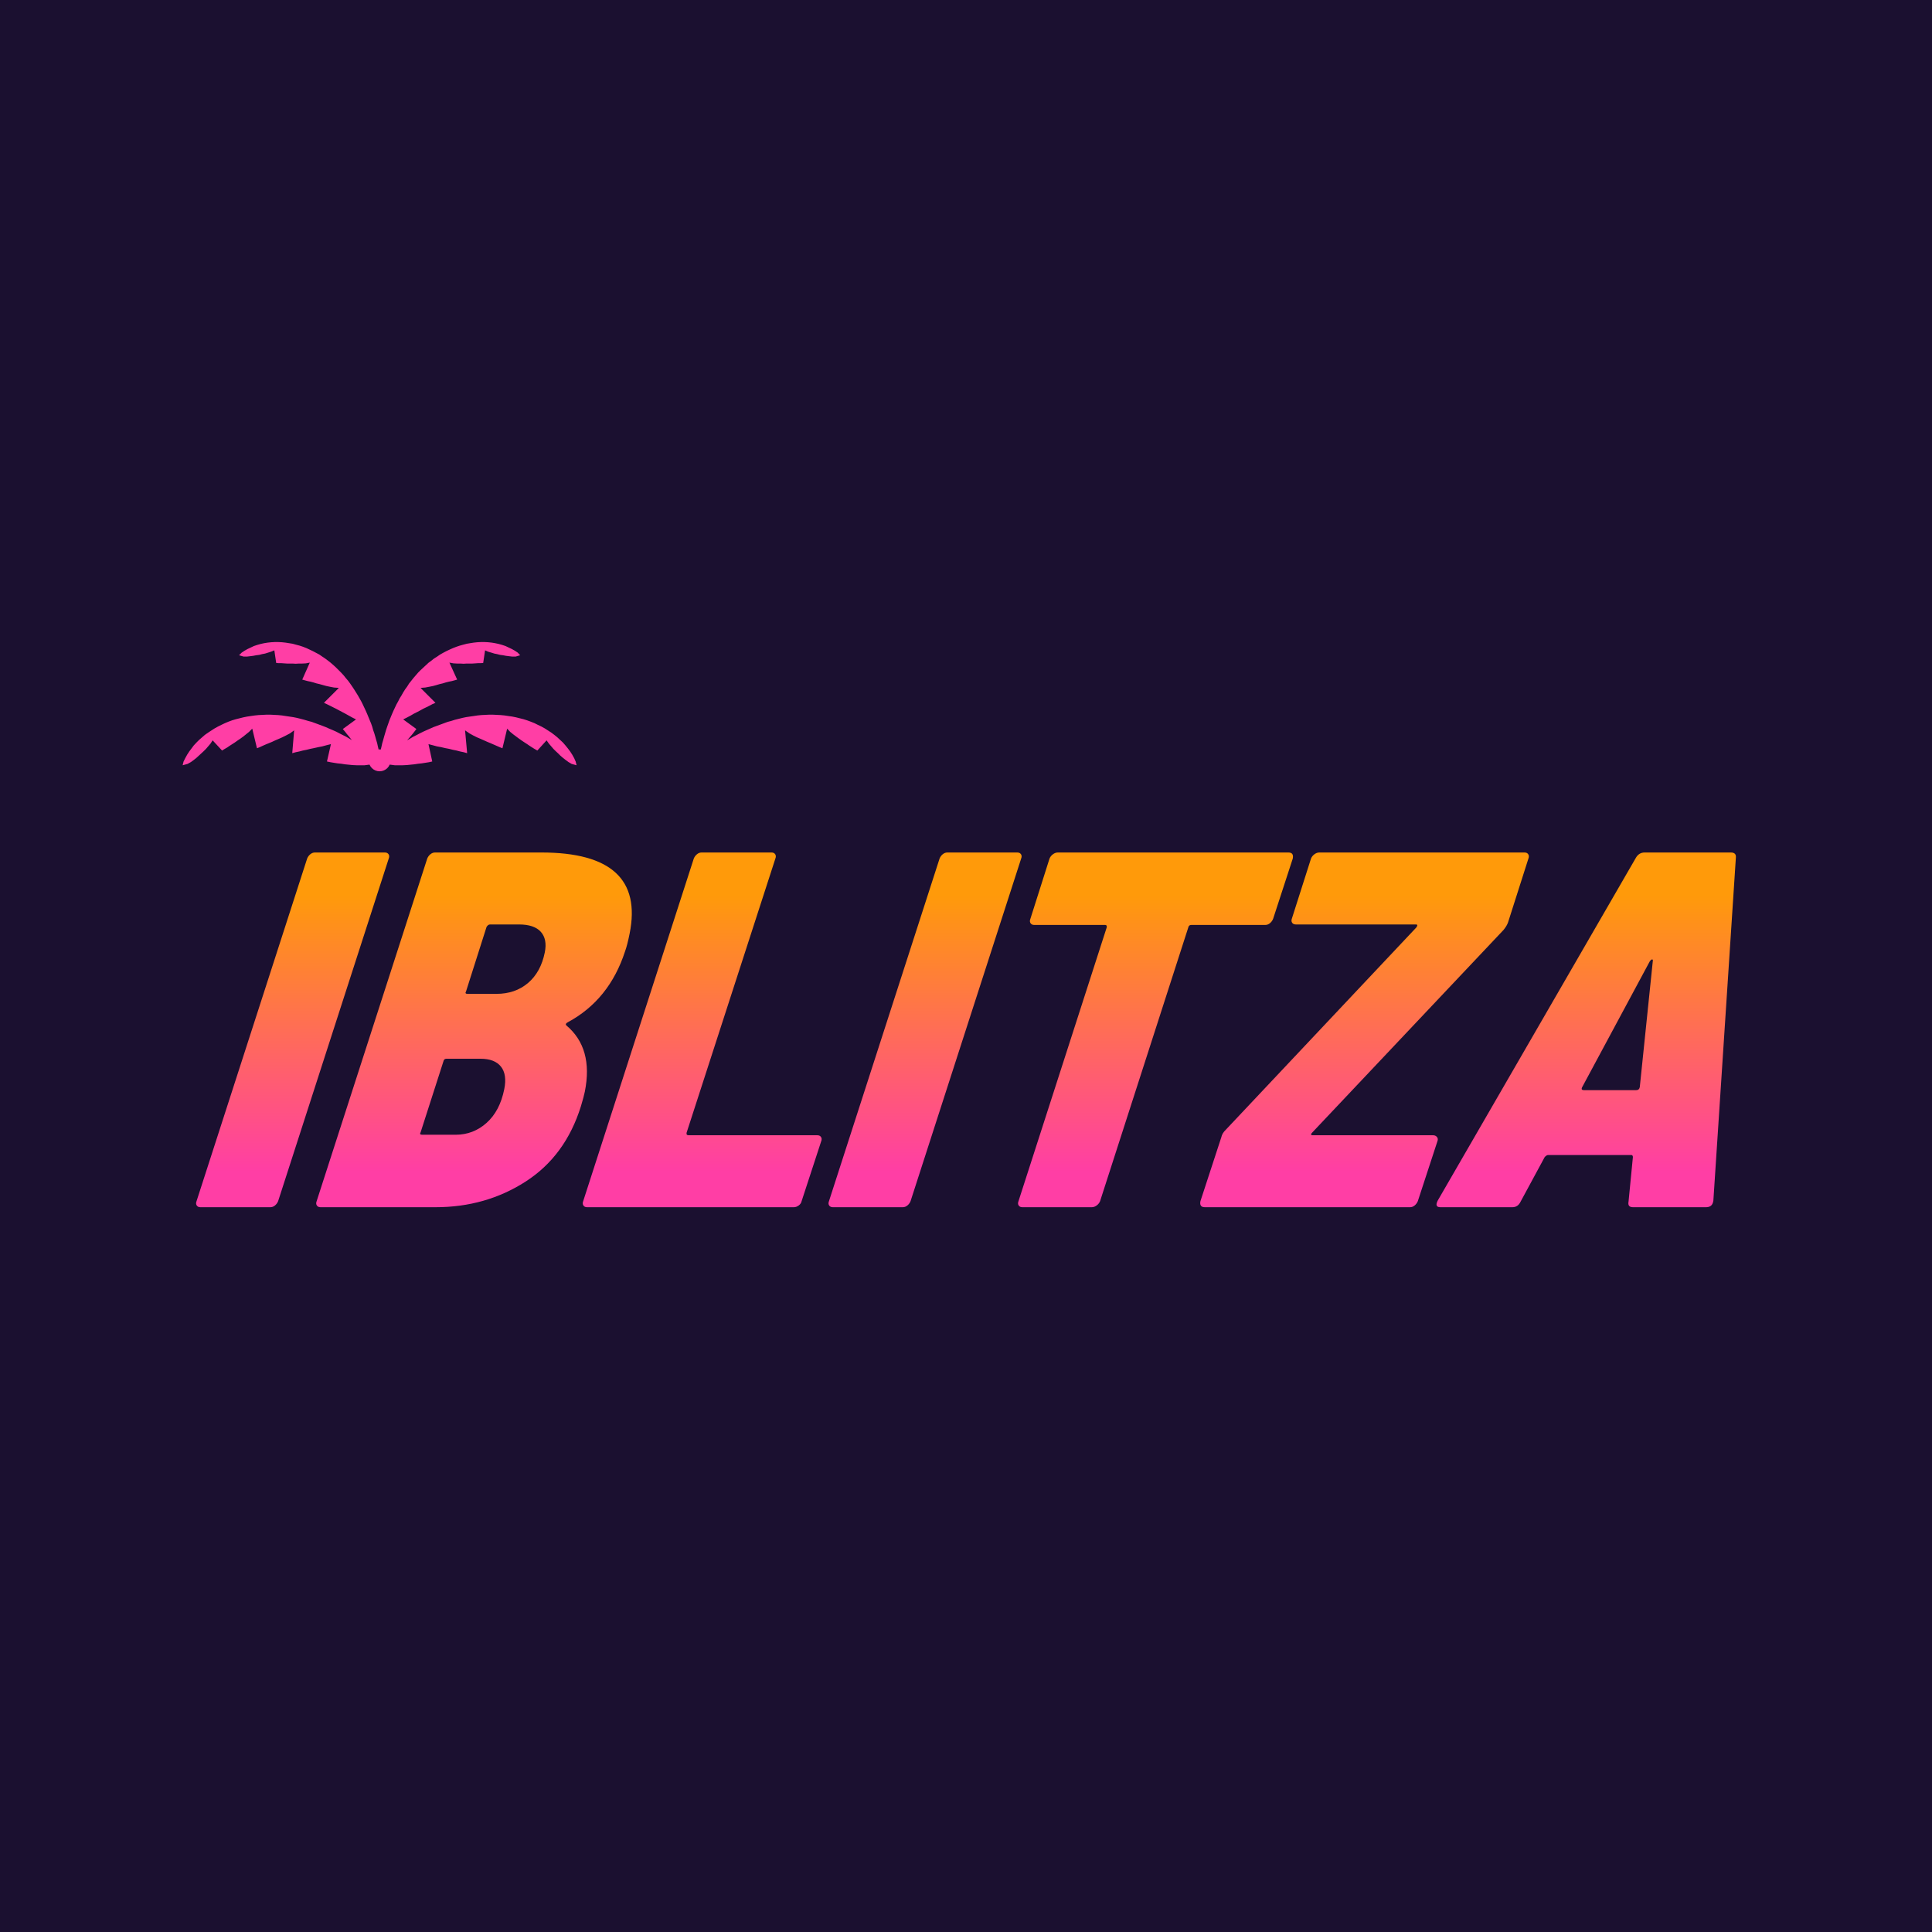
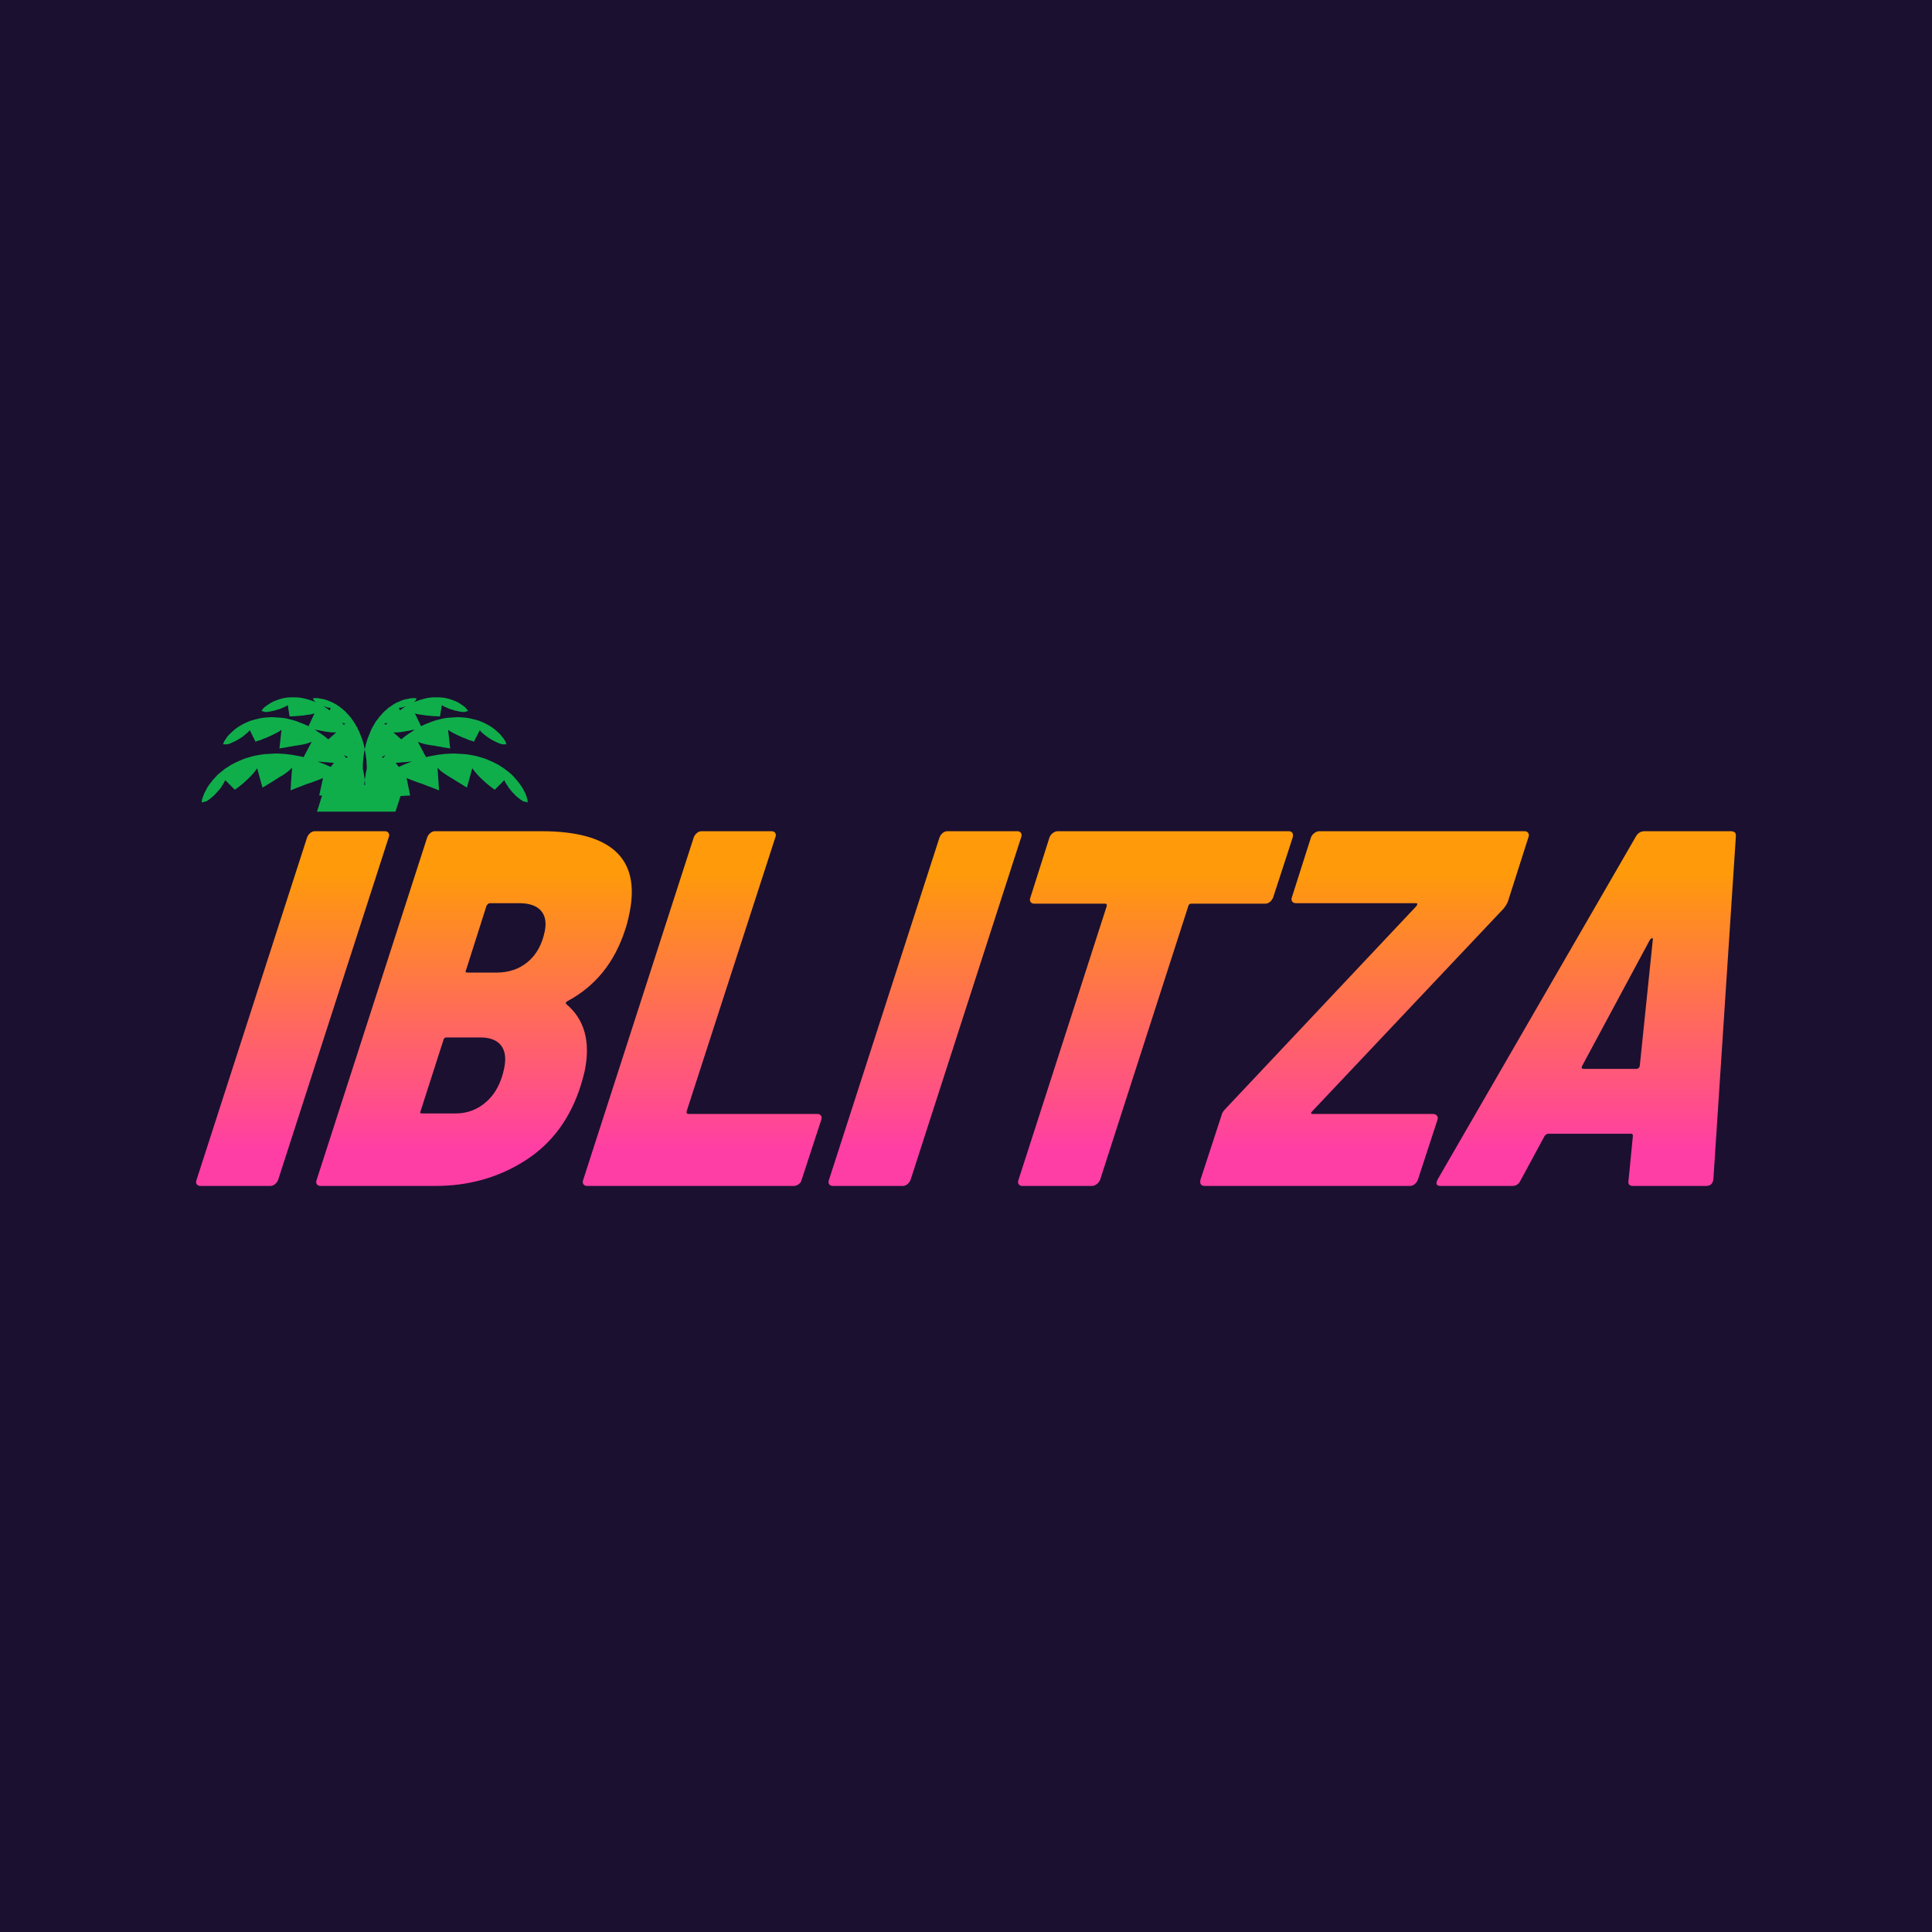
<svg xmlns="http://www.w3.org/2000/svg" viewBox="0 0 1024 1024" width="1024" height="1024">
  <defs>
-     <linearGradient id="sunset" gradientUnits="userSpaceOnUse" x1="0" y1="451.8" x2="0" y2="639.8">
+     <linearGradient id="sunset" gradientUnits="userSpaceOnUse" x1="0" y1="440.6" x2="0" y2="628.6">
      <stop offset="0.12" stop-color="#ff9a0a" />
      <stop offset="0.9" stop-color="#ff3ea5" />
    </linearGradient>
  </defs>
  <rect width="1024" height="1024" fill="#1b1030" />
-   <g fill="#ff3ea5">
-     <path d="M201.2,403.0 L202.6,401.3 L204.1,400.1 L205.7,398.9 L207.3,397.8 L208.9,396.6 L210.5,395.6 L212.2,394.5 L213.9,393.5 L215.6,392.5 L217.3,391.5 L219.0,390.5 L220.8,389.6 L222.5,388.7 L224.3,387.8 L226.1,387.0 L227.9,386.2 L229.7,385.4 L231.6,384.7 L233.5,384.0 L235.4,383.3 L237.3,382.6 L239.2,382.1 L241.1,381.5 L243.1,381.0 L245.1,380.5 L247.0,380.1 L249.0,379.8 L251.1,379.5 L253.1,379.2 L255.1,379.0 L257.1,378.9 L259.2,378.8 L261.2,378.8 L263.3,378.9 L265.3,379.0 L267.4,379.2 L269.4,379.5 L271.5,379.8 L273.5,380.2 L275.5,380.7 L277.5,381.2 L279.4,381.8 L281.3,382.5 L283.3,383.3 L285.1,384.2 L287.0,385.1 L288.8,386.1 L290.5,387.2 L292.2,388.3 L293.8,389.5 L295.4,390.8 L296.9,392.2 L298.4,393.6 L299.7,395.1 L301.0,396.7 L302.2,398.3 L303.3,400.0 L304.3,401.8 L305.1,403.6 L305.6,405.6 L305.6,405.6 L303.0,404.9 L301.3,403.9 L299.8,402.8 L298.4,401.7 L297.0,400.5 L295.8,399.3 L294.5,398.1 L293.3,396.9 L292.1,395.5 L290.9,394.1 L289.7,392.4 L284.8,397.8 L283.4,397.0 L282.1,396.2 L280.7,395.3 L279.4,394.4 L278.0,393.5 L276.5,392.5 L275.1,391.5 L273.6,390.4 L272.0,389.2 L270.4,387.9 L268.8,386.2 L266.3,396.6 L264.8,396.0 L263.2,395.3 L261.6,394.6 L260.0,393.9 L258.3,393.2 L256.5,392.4 L254.7,391.6 L252.8,390.8 L250.8,389.8 L248.8,388.7 L246.5,387.1 L247.6,399.2 L245.8,398.7 L243.9,398.3 L242.0,397.8 L240.0,397.4 L238.0,396.9 L235.9,396.5 L233.8,396.0 L231.6,395.6 L229.4,395.0 L227.1,394.4 L229.1,403.6 L227.3,404.0 L225.4,404.3 L223.5,404.6 L221.6,404.8 L219.6,405.1 L217.6,405.3 L215.6,405.5 L213.5,405.6 L211.4,405.6 L209.2,405.6 L206.9,405.3 L204.4,404.8 L201.2,403.0Z M201.2,403.0 L201.2,401.0 L201.4,399.2 L201.8,397.4 L202.2,395.7 L202.6,393.9 L203.1,392.2 L203.6,390.4 L204.1,388.7 L204.6,387.0 L205.2,385.2 L205.8,383.5 L206.4,381.8 L207.1,380.1 L207.8,378.4 L208.5,376.8 L209.3,375.1 L210.1,373.4 L211.0,371.8 L211.8,370.2 L212.8,368.6 L213.7,367.0 L214.7,365.4 L215.8,363.9 L216.8,362.3 L218.0,360.8 L219.1,359.4 L220.4,357.9 L221.6,356.5 L222.9,355.2 L224.3,353.9 L225.7,352.6 L227.1,351.3 L228.6,350.2 L230.1,349.0 L231.7,348.0 L233.3,346.9 L234.9,346.0 L236.6,345.1 L238.3,344.3 L240.1,343.5 L241.9,342.8 L243.7,342.2 L245.5,341.7 L247.4,341.2 L249.2,340.9 L251.1,340.6 L253.0,340.4 L254.9,340.3 L256.8,340.3 L258.7,340.4 L260.6,340.6 L262.4,340.9 L264.3,341.3 L266.1,341.8 L267.9,342.4 L269.6,343.2 L271.3,344.0 L272.9,344.9 L274.4,345.9 L275.7,347.3 L275.7,347.3 L273.3,348.0 L271.5,348.0 L269.8,347.8 L268.2,347.6 L266.6,347.3 L265.1,347.1 L263.5,346.7 L262.0,346.4 L260.4,345.9 L258.7,345.4 L257.1,344.7 L256.1,351.4 L254.7,351.5 L253.3,351.5 L251.9,351.6 L250.4,351.7 L248.9,351.7 L247.3,351.7 L245.7,351.8 L244.0,351.7 L242.3,351.7 L240.4,351.6 L238.2,351.2 L242.3,360.2 L240.9,360.6 L239.4,361.0 L237.9,361.3 L236.3,361.7 L234.7,362.2 L233.0,362.6 L231.3,363.1 L229.5,363.6 L227.5,364.0 L225.4,364.4 L222.9,364.6 L230.8,372.5 L229.2,373.2 L227.7,374.0 L226.1,374.8 L224.4,375.6 L222.8,376.5 L221.1,377.4 L219.3,378.3 L217.6,379.3 L215.7,380.3 L213.7,381.3 L220.7,386.4 L219.7,387.7 L218.6,389.1 L217.5,390.4 L216.3,391.8 L215.1,393.1 L213.9,394.5 L212.6,395.8 L211.3,397.2 L209.8,398.5 L208.3,399.8 L206.6,401.1 L204.6,402.3 L201.2,403.0Z M201.2,403.0 L199.9,401.3 L198.4,400.1 L196.8,398.9 L195.2,397.8 L193.6,396.6 L191.9,395.6 L190.3,394.5 L188.6,393.5 L186.9,392.5 L185.2,391.5 L183.5,390.5 L181.7,389.6 L179.9,388.7 L178.2,387.8 L176.4,387.0 L174.5,386.2 L172.7,385.4 L170.9,384.7 L169.0,384.0 L167.1,383.3 L165.2,382.6 L163.3,382.1 L161.3,381.5 L159.4,381.0 L157.4,380.5 L155.4,380.1 L153.4,379.8 L151.4,379.5 L149.4,379.2 L147.3,379.0 L145.3,378.9 L143.3,378.8 L141.2,378.8 L139.2,378.9 L137.1,379.0 L135.1,379.2 L133.0,379.5 L131.0,379.8 L129.0,380.2 L127.0,380.7 L125.0,381.2 L123.0,381.8 L121.1,382.5 L119.2,383.3 L117.3,384.2 L115.5,385.1 L113.7,386.1 L112.0,387.2 L110.3,388.3 L108.6,389.5 L107.1,390.8 L105.5,392.2 L104.1,393.6 L102.7,395.1 L101.5,396.7 L100.3,398.3 L99.2,400.0 L98.2,401.8 L97.3,403.6 L96.8,405.6 L96.8,405.6 L99.4,404.9 L101.2,403.9 L102.7,402.8 L104.1,401.7 L105.4,400.5 L106.7,399.3 L108.0,398.1 L109.2,396.9 L110.4,395.5 L111.6,394.1 L112.7,392.4 L117.7,397.8 L119.0,397.0 L120.4,396.2 L121.7,395.3 L123.1,394.4 L124.5,393.5 L125.9,392.5 L127.4,391.5 L128.9,390.4 L130.4,389.2 L132.0,387.9 L133.7,386.2 L136.2,396.6 L137.7,396.0 L139.2,395.3 L140.8,394.6 L142.5,393.9 L144.2,393.2 L145.9,392.4 L147.8,391.6 L149.6,390.8 L151.6,389.8 L153.7,388.7 L155.9,387.1 L154.9,399.2 L156.7,398.7 L158.6,398.3 L160.5,397.8 L162.5,397.4 L164.5,396.9 L166.5,396.5 L168.7,396.0 L170.8,395.6 L173.0,395.0 L175.4,394.4 L173.3,403.6 L175.2,404.0 L177.0,404.3 L178.9,404.6 L180.9,404.8 L182.8,405.1 L184.8,405.3 L186.8,405.5 L188.9,405.6 L191.1,405.6 L193.3,405.6 L195.6,405.3 L198.0,404.8 L201.2,403.0Z M201.2,403.0 L201.3,401.0 L201.0,399.2 L200.7,397.4 L200.3,395.7 L199.9,393.9 L199.4,392.2 L198.9,390.4 L198.4,388.7 L197.8,387.0 L197.3,385.2 L196.7,383.5 L196.0,381.8 L195.3,380.1 L194.6,378.4 L193.9,376.8 L193.1,375.1 L192.3,373.4 L191.5,371.8 L190.6,370.2 L189.7,368.6 L188.7,367.0 L187.7,365.4 L186.7,363.9 L185.6,362.3 L184.5,360.8 L183.3,359.4 L182.1,357.9 L180.8,356.5 L179.5,355.2 L178.2,353.9 L176.8,352.6 L175.3,351.3 L173.9,350.2 L172.3,349.0 L170.8,348.0 L169.2,346.9 L167.5,346.0 L165.8,345.1 L164.1,344.3 L162.4,343.5 L160.6,342.8 L158.8,342.2 L156.9,341.7 L155.1,341.2 L153.2,340.9 L151.3,340.6 L149.4,340.4 L147.5,340.3 L145.6,340.3 L143.8,340.4 L141.9,340.6 L140.0,340.9 L138.2,341.3 L136.4,341.8 L134.6,342.4 L132.9,343.2 L131.2,344.0 L129.6,344.9 L128.1,345.9 L126.7,347.3 L126.7,347.3 L129.1,348.0 L130.9,348.0 L132.6,347.8 L134.2,347.6 L135.8,347.3 L137.4,347.1 L138.9,346.7 L140.5,346.4 L142.1,345.9 L143.7,345.4 L145.4,344.7 L146.4,351.4 L147.8,351.5 L149.2,351.5 L150.6,351.6 L152.1,351.7 L153.6,351.7 L155.1,351.7 L156.7,351.8 L158.4,351.7 L160.2,351.7 L162.1,351.6 L164.2,351.2 L160.2,360.2 L161.6,360.6 L163.1,361.0 L164.6,361.3 L166.1,361.7 L167.7,362.2 L169.4,362.6 L171.2,363.1 L173.0,363.6 L174.9,364.0 L177.0,364.4 L179.6,364.6 L171.7,372.5 L173.2,373.2 L174.8,374.0 L176.4,374.8 L178.0,375.6 L179.7,376.5 L181.4,377.4 L183.1,378.3 L184.9,379.3 L186.7,380.3 L188.7,381.3 L181.7,386.4 L182.8,387.7 L183.9,389.1 L185.0,390.4 L186.1,391.8 L187.3,393.1 L188.6,394.5 L189.8,395.8 L191.2,397.2 L192.6,398.5 L194.2,399.8 L195.9,401.1 L197.9,402.3 L201.2,403.0Z" />
-     <circle cx="201.2" cy="403.0" r="5.8" />
+   <g fill="#0fae4b">
+     <path d="M168.0,430.2 L209.6,430.2 L214.2,416.1 L172.5,416.1Z" />
+     <path d="M193.3,418.2 L194.5,416.8 L195.8,415.7 L197.1,414.7 L198.4,413.8 L199.8,412.9 L201.2,412.0 L202.6,411.1 L204.1,410.3 L205.5,409.5 L207.0,408.7 L208.4,407.9 L209.9,407.2 L211.4,406.5 L212.9,405.8 L214.5,405.1 L216.0,404.5 L217.6,403.9 L219.2,403.3 L220.8,402.8 L222.4,402.2 L224.0,401.8 L225.7,401.3 L227.4,400.9 L229.0,400.6 L230.7,400.3 L232.4,400.0 L234.1,399.8 L235.8,399.6 L237.6,399.5 L239.3,399.4 L241.0,399.4 L242.8,399.5 L244.5,399.6 L246.2,399.7 L248.0,399.9 L249.7,400.2 L251.4,400.5 L253.1,400.9 L254.8,401.4 L256.5,401.9 L258.1,402.5 L259.7,403.2 L261.3,403.9 L262.9,404.7 L264.4,405.5 L265.9,406.5 L267.3,407.4 L268.7,408.5 L270.1,409.6 L271.4,410.7 L272.6,412.0 L273.7,413.3 L274.8,414.6 L275.8,416.0 L276.8,417.4 L277.6,418.9 L278.4,420.4 L279.0,422.0 L279.5,423.6 L279.7,425.3 L279.7,425.3 L277.3,424.7 L275.9,423.8 L274.6,422.8 L273.5,421.9 L272.5,420.8 L271.5,419.8 L270.6,418.7 L269.7,417.6 L268.9,416.3 L268.0,415.0 L267.3,413.5 L262.2,418.6 L261.2,417.8 L260.2,417.1 L259.2,416.3 L258.2,415.5 L257.2,414.6 L256.1,413.6 L255.0,412.6 L253.9,411.5 L252.8,410.3 L251.6,408.9 L250.3,407.2 L247.5,417.4 L246.4,416.8 L245.2,416.0 L244.0,415.3 L242.7,414.5 L241.4,413.7 L240.0,412.8 L238.5,411.9 L237.0,411.0 L235.4,409.9 L233.7,408.7 L231.9,406.9 L232.7,418.9 L231.2,418.3 L229.7,417.7 L228.1,417.1 L226.4,416.5 L224.7,415.8 L223.0,415.2 L221.2,414.6 L219.4,413.9 L217.5,413.2 L215.5,412.4 L217.4,421.6 L215.9,421.7 L214.3,421.8 L212.7,421.9 L211.1,422.0 L209.4,422.1 L207.7,422.1 L205.9,422.0 L204.1,421.9 L202.3,421.8 L200.3,421.5 L198.3,421.1 L196.2,420.3 L193.3,418.2Z M193.3,418.2 L193.7,416.6 L194.4,415.1 L195.1,413.7 L195.8,412.4 L196.6,411.0 L197.4,409.7 L198.3,408.4 L199.1,407.1 L200.0,405.8 L201.0,404.6 L201.9,403.3 L202.9,402.1 L203.8,400.9 L204.9,399.7 L205.9,398.5 L207.0,397.3 L208.1,396.2 L209.2,395.0 L210.4,393.9 L211.6,392.9 L212.8,391.8 L214.0,390.8 L215.3,389.8 L216.6,388.9 L218.0,388.0 L219.3,387.1 L220.7,386.2 L222.2,385.5 L223.6,384.7 L225.1,384.0 L226.6,383.4 L228.1,382.8 L229.7,382.2 L231.3,381.7 L232.9,381.3 L234.5,380.9 L236.1,380.6 L237.7,380.4 L239.4,380.3 L241.1,380.2 L242.7,380.1 L244.4,380.2 L246.0,380.3 L247.7,380.5 L249.3,380.8 L250.9,381.2 L252.5,381.6 L254.1,382.1 L255.6,382.7 L257.1,383.4 L258.6,384.2 L260.0,385.0 L261.3,385.9 L262.6,386.9 L263.8,388.0 L265.0,389.1 L266.0,390.3 L267.0,391.6 L267.9,393.0 L268.4,394.5 L268.4,394.5 L266.1,394.5 L264.6,394.0 L263.2,393.4 L262.0,392.8 L260.8,392.2 L259.7,391.5 L258.6,390.8 L257.5,390.0 L256.4,389.1 L255.3,388.2 L254.3,387.0 L251.2,393.1 L250.2,392.7 L249.1,392.4 L248.0,392.0 L246.9,391.5 L245.8,391.1 L244.6,390.6 L243.3,390.0 L242.0,389.4 L240.6,388.7 L239.1,387.9 L237.5,386.8 L238.6,396.7 L237.4,396.5 L236.2,396.3 L234.9,396.1 L233.5,395.8 L232.1,395.6 L230.6,395.3 L229.1,395.1 L227.4,394.8 L225.6,394.5 L223.7,394.0 L221.5,393.2 L226.8,403.2 L225.3,403.2 L223.8,403.3 L222.2,403.3 L220.6,403.4 L218.9,403.6 L217.2,403.7 L215.4,403.9 L213.6,404.0 L211.7,404.2 L209.7,404.3 L215.0,411.3 L213.8,412.0 L212.5,412.7 L211.2,413.4 L209.8,414.2 L208.5,414.9 L207.0,415.6 L205.5,416.3 L204.0,416.9 L202.3,417.5 L200.6,418.1 L198.7,418.6 L196.6,418.8 L193.3,418.2Z M193.3,418.2 L193.1,416.7 L193.1,415.3 L193.3,413.9 L193.4,412.6 L193.7,411.2 L193.9,409.8 L194.2,408.4 L194.4,407.1 L194.8,405.7 L195.1,404.4 L195.5,403.0 L195.9,401.7 L196.3,400.3 L196.7,399.0 L197.2,397.7 L197.7,396.3 L198.3,395.0 L198.8,393.7 L199.5,392.4 L200.1,391.1 L200.8,389.9 L201.5,388.6 L202.3,387.4 L203.1,386.2 L203.9,385.0 L204.8,383.8 L205.7,382.7 L206.7,381.6 L207.6,380.5 L208.7,379.4 L209.8,378.4 L210.9,377.5 L212.0,376.5 L213.2,375.6 L214.4,374.8 L215.7,374.0 L217.0,373.3 L218.3,372.6 L219.7,372.0 L221.1,371.5 L222.5,371.0 L223.9,370.6 L225.4,370.2 L226.8,369.9 L228.3,369.7 L229.8,369.6 L231.3,369.6 L232.8,369.6 L234.2,369.7 L235.7,369.9 L237.1,370.2 L238.6,370.6 L240.0,371.1 L241.3,371.6 L242.6,372.2 L243.9,373.0 L245.1,373.8 L246.2,374.6 L247.2,375.6 L248.1,376.8 L248.1,376.8 L246.1,377.4 L244.6,377.3 L243.4,377.1 L242.2,376.8 L241.0,376.6 L239.9,376.2 L238.8,375.9 L237.7,375.5 L236.6,375.0 L235.4,374.5 L234.2,373.7 L233.2,379.7 L232.2,379.7 L231.2,379.6 L230.2,379.6 L229.2,379.5 L228.1,379.4 L227.0,379.3 L225.8,379.2 L224.5,379.0 L223.1,378.8 L221.6,378.6 L219.9,378.1 L223.8,386.2 L222.8,386.3 L221.7,386.5 L220.5,386.6 L219.4,386.8 L218.1,387.0 L216.8,387.3 L215.4,387.5 L213.9,387.8 L212.4,388.0 L210.6,388.2 L208.5,388.2 L216.1,394.9 L214.9,395.4 L213.6,395.9 L212.3,396.5 L211.0,397.0 L209.7,397.7 L208.3,398.3 L206.9,399.0 L205.4,399.8 L203.9,400.5 L202.3,401.2 L209.0,405.3 L208.2,406.3 L207.4,407.3 L206.5,408.3 L205.7,409.4 L204.7,410.4 L203.8,411.5 L202.8,412.5 L201.7,413.6 L200.6,414.7 L199.3,415.7 L197.9,416.7 L196.3,417.6 L193.3,418.2Z M193.3,418.2 L192.9,417.2 L192.7,416.2 L192.6,415.2 L192.5,414.1 L192.4,413.1 L192.3,412.1 L192.3,411.1 L192.2,410.0 L192.2,409.0 L192.2,408.0 L192.3,407.0 L192.3,405.9 L192.3,404.9 L192.4,403.9 L192.5,402.8 L192.6,401.8 L192.7,400.8 L192.9,399.7 L193.0,398.7 L193.2,397.7 L193.4,396.7 L193.7,395.6 L193.9,394.6 L194.2,393.6 L194.5,392.6 L194.8,391.6 L195.2,390.6 L195.6,389.6 L196.0,388.6 L196.4,387.6 L196.8,386.7 L197.3,385.7 L197.8,384.8 L198.4,383.8 L198.9,382.9 L199.5,382.0 L200.2,381.2 L200.8,380.3 L201.5,379.5 L202.2,378.7 L202.9,377.9 L203.7,377.1 L204.5,376.4 L205.3,375.7 L206.1,375.0 L207.0,374.4 L207.9,373.8 L208.8,373.2 L209.7,372.7 L210.7,372.2 L211.7,371.8 L212.6,371.4 L213.6,371.0 L214.7,370.7 L215.7,370.5 L216.7,370.3 L217.8,370.1 L218.8,370.0 L219.9,370.0 L220.9,370.2 L220.9,370.2 L220.1,371.5 L219.3,372.2 L218.5,372.8 L217.6,373.2 L216.8,373.6 L216.0,374.0 L215.2,374.3 L214.3,374.6 L213.4,374.9 L212.4,375.1 L211.4,375.2 L213.2,379.3 L212.5,379.7 L211.8,380.1 L211.1,380.5 L210.4,380.9 L209.6,381.3 L208.8,381.7 L207.9,382.1 L207.0,382.5 L206.0,382.9 L204.9,383.2 L203.6,383.5 L208.7,387.7 L208.0,388.2 L207.3,388.7 L206.5,389.2 L205.7,389.8 L204.9,390.3 L204.0,390.9 L203.1,391.5 L202.2,392.0 L201.1,392.7 L200.0,393.3 L198.5,393.8 L205.3,396.7 L204.6,397.4 L203.8,398.1 L203.0,398.8 L202.2,399.6 L201.4,400.3 L200.5,401.1 L199.7,401.9 L198.8,402.7 L197.8,403.6 L196.8,404.4 L202.4,406.1 L202.0,407.0 L201.6,407.9 L201.1,408.8 L200.7,409.7 L200.2,410.7 L199.7,411.6 L199.2,412.5 L198.6,413.5 L197.9,414.5 L197.2,415.4 L196.4,416.4 L195.3,417.3 L193.3,418.2Z M193.3,418.2 L192.2,416.8 L190.9,415.7 L189.6,414.7 L188.2,413.8 L186.9,412.9 L185.5,412.0 L184.1,411.1 L182.6,410.3 L181.2,409.5 L179.7,408.7 L178.2,407.9 L176.8,407.2 L175.3,406.5 L173.7,405.8 L172.2,405.1 L170.6,404.5 L169.1,403.9 L167.5,403.3 L165.9,402.8 L164.3,402.2 L162.6,401.8 L161.0,401.3 L159.3,400.9 L157.7,400.6 L156.0,400.3 L154.3,400.0 L152.6,399.8 L150.8,399.6 L149.1,399.5 L147.4,399.4 L145.7,399.4 L143.9,399.5 L142.2,399.6 L140.4,399.7 L138.7,399.9 L137.0,400.2 L135.3,400.5 L133.6,400.9 L131.9,401.4 L130.2,401.9 L128.6,402.5 L127.0,403.2 L125.4,403.9 L123.8,404.7 L122.3,405.5 L120.8,406.5 L119.3,407.4 L118.0,408.5 L116.6,409.6 L115.3,410.7 L114.1,412.0 L112.9,413.3 L111.9,414.6 L110.8,416.0 L109.9,417.4 L109.1,418.9 L108.3,420.4 L107.7,422.0 L107.1,423.6 L106.9,425.3 L106.9,425.3 L109.4,424.7 L110.8,423.8 L112.0,422.8 L113.1,421.9 L114.2,420.8 L115.1,419.8 L116.1,418.7 L117.0,417.6 L117.8,416.3 L118.6,415.0 L119.4,413.5 L124.5,418.6 L125.5,417.8 L126.5,417.1 L127.5,416.3 L128.5,415.5 L129.5,414.6 L130.6,413.6 L131.7,412.6 L132.8,411.5 L133.9,410.3 L135.1,408.9 L136.3,407.2 L139.1,417.4 L140.3,416.8 L141.5,416.0 L142.7,415.3 L144.0,414.5 L145.3,413.7 L146.7,412.8 L148.1,411.9 L149.7,411.0 L151.3,409.9 L152.9,408.7 L154.8,406.9 L154.0,418.9 L155.5,418.3 L157.0,417.7 L158.6,417.1 L160.2,416.5 L161.9,415.8 L163.7,415.2 L165.5,414.6 L167.3,413.9 L169.2,413.2 L171.2,412.4 L169.2,421.6 L170.8,421.7 L172.4,421.8 L174.0,421.9 L175.6,422.0 L177.3,422.1 L179.0,422.1 L180.8,422.0 L182.6,421.9 L184.4,421.8 L186.3,421.5 L188.3,421.1 L190.5,420.3 L193.3,418.2Z M193.3,418.2 L193.0,416.6 L192.3,415.1 L191.6,413.7 L190.8,412.4 L190.1,411.0 L189.2,409.7 L188.4,408.4 L187.5,407.1 L186.6,405.8 L185.7,404.6 L184.8,403.3 L183.8,402.1 L182.8,400.9 L181.8,399.7 L180.8,398.5 L179.7,397.3 L178.6,396.2 L177.5,395.0 L176.3,393.9 L175.1,392.9 L173.9,391.8 L172.7,390.8 L171.4,389.8 L170.1,388.9 L168.7,388.0 L167.4,387.1 L166.0,386.2 L164.5,385.5 L163.1,384.7 L161.6,384.0 L160.1,383.4 L158.5,382.8 L157.0,382.2 L155.4,381.7 L153.8,381.3 L152.2,380.9 L150.6,380.6 L148.9,380.4 L147.3,380.3 L145.6,380.2 L144.0,380.1 L142.3,380.2 L140.7,380.3 L139.0,380.5 L137.4,380.8 L135.8,381.2 L134.2,381.6 L132.6,382.1 L131.1,382.7 L129.6,383.4 L128.1,384.2 L126.7,385.0 L125.4,385.9 L124.1,386.9 L122.9,388.0 L121.7,389.1 L120.6,390.3 L119.7,391.6 L118.8,393.0 L118.2,394.5 L118.2,394.5 L120.6,394.5 L122.1,394.0 L123.4,393.4 L124.7,392.8 L125.8,392.2 L127.0,391.5 L128.1,390.8 L129.2,390.0 L130.2,389.1 L131.3,388.2 L132.4,387.0 L135.4,393.1 L136.5,392.7 L137.6,392.4 L138.7,392.0 L139.8,391.5 L140.9,391.1 L142.1,390.6 L143.4,390.0 L144.7,389.4 L146.1,388.7 L147.6,387.9 L149.2,386.8 L148.1,396.7 L149.3,396.5 L150.5,396.3 L151.8,396.1 L153.2,395.8 L154.6,395.6 L156.1,395.3 L157.6,395.1 L159.3,394.8 L161.0,394.5 L162.9,394.0 L165.2,393.2 L159.9,403.2 L161.4,403.2 L162.9,403.3 L164.5,403.3 L166.1,403.4 L167.8,403.6 L169.5,403.7 L171.3,403.9 L173.1,404.0 L175.0,404.2 L177.0,404.3 L171.6,411.3 L172.9,412.0 L174.2,412.7 L175.5,413.4 L176.8,414.2 L178.2,414.9 L179.7,415.6 L181.2,416.3 L182.7,416.9 L184.3,417.5 L186.1,418.1 L187.9,418.6 L190.1,418.8 L193.3,418.2Z M193.3,418.2 L193.6,416.7 L193.5,415.3 L193.4,413.9 L193.2,412.6 L193.0,411.2 L192.8,409.8 L192.5,408.4 L192.2,407.1 L191.9,405.7 L191.6,404.4 L191.2,403.0 L190.8,401.7 L190.4,400.3 L189.9,399.0 L189.5,397.7 L189.0,396.3 L188.4,395.0 L187.8,393.7 L187.2,392.4 L186.6,391.1 L185.9,389.9 L185.2,388.6 L184.4,387.4 L183.6,386.2 L182.8,385.0 L181.9,383.8 L181.0,382.7 L180.0,381.6 L179.0,380.5 L178.0,379.4 L176.9,378.4 L175.8,377.5 L174.6,376.5 L173.5,375.6 L172.2,374.8 L171.0,374.0 L169.7,373.3 L168.3,372.6 L167.0,372.0 L165.6,371.5 L164.2,371.0 L162.8,370.6 L161.3,370.2 L159.8,369.9 L158.4,369.7 L156.9,369.6 L155.4,369.6 L153.9,369.6 L152.4,369.7 L151.0,369.9 L149.5,370.2 L148.1,370.6 L146.7,371.1 L145.4,371.6 L144.1,372.2 L142.8,373.0 L141.6,373.8 L140.5,374.6 L139.4,375.6 L138.6,376.8 L138.6,376.8 L140.6,377.4 L142.0,377.3 L143.3,377.1 L144.5,376.8 L145.6,376.6 L146.8,376.2 L147.9,375.9 L149.0,375.5 L150.1,375.0 L151.3,374.5 L152.5,373.7 L153.5,379.7 L154.5,379.7 L155.4,379.6 L156.5,379.6 L157.5,379.5 L158.6,379.4 L159.7,379.3 L160.9,379.2 L162.2,379.0 L163.5,378.8 L165.0,378.6 L166.7,378.1 L162.9,386.2 L163.9,386.3 L165.0,386.5 L166.1,386.6 L167.3,386.8 L168.6,387.0 L169.9,387.3 L171.3,387.5 L172.7,387.8 L174.3,388.0 L176.0,388.2 L178.2,388.2 L170.6,394.9 L171.8,395.4 L173.1,395.9 L174.3,396.5 L175.7,397.0 L177.0,397.7 L178.4,398.3 L179.8,399.0 L181.2,399.8 L182.8,400.5 L184.4,401.2 L177.7,405.3 L178.5,406.3 L179.3,407.3 L180.1,408.3 L181.0,409.4 L181.9,410.4 L182.9,411.5 L183.9,412.5 L185.0,413.6 L186.1,414.7 L187.4,415.7 L188.8,416.7 L190.4,417.6 L193.3,418.2Z M193.3,418.2 L193.8,417.2 L194.0,416.2 L194.1,415.2 L194.2,414.1 L194.3,413.1 L194.4,412.1 L194.4,411.1 L194.4,410.0 L194.4,409.0 L194.4,408.0 L194.4,407.0 L194.4,405.9 L194.3,404.9 L194.3,403.9 L194.2,402.8 L194.1,401.8 L193.9,400.8 L193.8,399.7 L193.6,398.7 L193.4,397.7 L193.2,396.7 L193.0,395.6 L192.8,394.6 L192.5,393.6 L192.2,392.6 L191.9,391.6 L191.5,390.6 L191.1,389.6 L190.7,388.6 L190.3,387.6 L189.8,386.7 L189.4,385.7 L188.8,384.8 L188.3,383.8 L187.7,382.9 L187.1,382.0 L186.5,381.2 L185.9,380.3 L185.2,379.5 L184.5,378.7 L183.7,377.9 L183.0,377.1 L182.2,376.4 L181.4,375.7 L180.5,375.0 L179.7,374.4 L178.8,373.8 L177.9,373.2 L176.9,372.7 L176.0,372.2 L175.0,371.8 L174.0,371.4 L173.0,371.0 L172.0,370.7 L171.0,370.5 L170.0,370.3 L168.9,370.1 L167.9,370.0 L166.8,370.0 L165.8,370.2 L165.8,370.2 L166.6,371.5 L167.4,372.2 L168.2,372.8 L169.0,373.2 L169.8,373.6 L170.7,374.0 L171.5,374.3 L172.4,374.6 L173.3,374.9 L174.2,375.1 L175.3,375.2 L173.5,379.3 L174.2,379.7 L174.9,380.1 L175.6,380.5 L176.3,380.9 L177.1,381.3 L177.9,381.7 L178.8,382.1 L179.7,382.5 L180.7,382.9 L181.7,383.2 L183.0,383.5 L178.0,387.7 L178.7,388.2 L179.4,388.7 L180.2,389.2 L181.0,389.8 L181.8,390.3 L182.6,390.9 L183.5,391.5 L184.5,392.0 L185.5,392.7 L186.7,393.3 L188.2,393.8 L181.3,396.7 L182.1,397.4 L182.9,398.1 L183.7,398.8 L184.5,399.6 L185.3,400.3 L186.2,401.1 L187.0,401.9 L187.9,402.7 L188.9,403.6 L189.9,404.4 L184.3,406.1 L184.7,407.0 L185.1,407.9 L185.5,408.8 L186.0,409.7 L186.5,410.7 L187.0,411.6 L187.5,412.5 L188.1,413.5 L188.7,414.5 L189.5,415.4 L190.3,416.4 L191.3,417.3 L193.3,418.2Z" />
  </g>
-   <path d="M104.18 636.62 162.79 455.06Q163.33 453.72 164.45 452.78Q165.58 451.84 166.92 451.84H203.99Q205.33 451.84 205.95 452.78Q206.57 453.72 206.03 455.06L147.42 636.62Q146.89 637.97 145.76 638.91Q144.63 639.85 143.29 639.85H106.22Q104.88 639.85 104.26 638.91Q103.64 637.97 104.18 636.62ZM230.85 639.85H169.88Q168.54 639.85 167.92 638.91Q167.30 637.97 167.84 636.62L226.44 455.06Q226.98 453.72 228.11 452.78Q229.24 451.84 230.58 451.84H286.98Q342.31 451.84 333.72 494.81Q332.48 500.99 331.30 504.21Q322.92 530.00 300.95 541.81Q299.45 542.62 300.09 543.42Q314.59 555.51 309.97 578.61Q309.49 581.03 307.88 586.40Q299.66 612.72 278.55 626.28Q257.44 639.85 230.85 639.85ZM257.87 491.32 247.02 525.43Q246.21 526.77 247.82 526.77H263.13Q273.07 526.77 279.87 521.00Q286.66 515.22 288.76 504.75Q290.15 497.76 286.63 493.87Q283.12 489.98 275.06 489.98H259.75Q258.67 489.98 257.87 491.32ZM267.27 577.27Q268.83 569.48 265.50 565.31Q262.17 561.15 254.65 561.15H236.65Q235.31 561.15 235.04 562.49L222.95 600.10Q222.15 601.44 223.76 601.44H241.48Q250.88 601.44 257.92 595.13Q264.96 588.82 267.27 577.27ZM309.11 636.62 367.72 455.06Q368.26 453.72 369.39 452.78Q370.51 451.84 371.86 451.84H408.92Q410.27 451.84 410.88 452.78Q411.50 453.72 410.96 455.06L363.91 600.37Q363.64 601.71 364.98 601.71H433.20Q434.55 601.71 435.16 602.65Q435.78 603.59 435.24 604.93L424.88 636.62Q424.61 637.97 423.35 638.91Q422.08 639.85 420.74 639.85H311.16Q309.81 639.85 309.20 638.91Q308.58 637.97 309.11 636.62ZM439.38 636.62 497.99 455.06Q498.52 453.72 499.65 452.78Q500.78 451.84 502.12 451.84H539.19Q540.53 451.84 541.15 452.78Q541.77 453.72 541.23 455.06L482.62 636.62Q482.09 637.97 480.96 638.91Q479.83 639.85 478.49 639.85H441.42Q440.08 639.85 439.46 638.91Q438.84 637.97 439.38 636.62ZM685.19 455.06 674.77 487.02Q674.23 488.36 673.11 489.30Q671.98 490.24 670.63 490.24H631.42Q630.08 490.24 629.81 491.59L583.07 636.62Q582.54 637.97 581.28 638.91Q580.01 639.85 578.67 639.85H541.87Q540.53 639.85 539.91 638.91Q539.29 637.97 539.83 636.62L586.57 491.59Q586.83 490.24 585.76 490.24H548.16Q546.82 490.24 546.20 489.30Q545.58 488.36 546.12 487.02L556.27 455.06Q556.81 453.72 558.07 452.78Q559.33 451.84 560.67 451.84H682.88Q685.84 451.84 685.19 455.06ZM636.26 636.62 647.32 602.78Q647.75 600.63 649.74 598.75L750.67 491.59Q751.80 489.98 750.46 489.98H686.80Q685.46 489.98 684.84 489.04Q684.23 488.10 684.76 486.75L694.86 455.06Q695.40 453.72 696.66 452.78Q697.92 451.84 699.27 451.84H808.04Q809.39 451.84 810.00 452.78Q810.62 453.72 810.09 455.06L799.29 488.90Q798.64 490.78 796.87 492.93L695.67 600.10Q694.00 601.71 695.88 601.71H759.54Q760.88 601.71 761.63 602.65Q762.38 603.59 761.85 604.93L751.48 636.62Q750.94 637.97 749.81 638.91Q748.69 639.85 747.34 639.85H638.57Q635.61 639.85 636.26 636.62ZM863.16 636.89 865.47 613.26Q865.41 612.18 864.61 612.18H820.56Q819.75 612.18 818.73 613.26L805.95 636.89Q804.55 639.85 801.60 639.85H763.46Q760.24 639.85 762.01 636.36L867.13 454.52Q868.75 451.84 871.70 451.84H917.36Q920.31 451.84 920.05 454.52L908.12 636.36L908.01 636.89Q907.42 639.85 904.20 639.85H865.52Q862.57 639.85 863.16 636.89ZM839.52 577.80H867.19Q868.80 577.80 869.12 576.19L876.00 509.58Q876.21 508.51 875.67 508.51Q875.14 508.51 874.39 509.58L838.45 576.46Q837.91 577.80 839.52 577.80Z" fill="url(#sunset)" />
+   <path d="M104.18 625.34 162.79 443.78Q163.33 442.44 164.45 441.50Q165.58 440.56 166.92 440.56H203.99Q205.33 440.56 205.95 441.50Q206.57 442.44 206.03 443.78L147.42 625.34Q146.89 626.69 145.76 627.63Q144.63 628.57 143.29 628.57H106.22Q104.88 628.57 104.26 627.63Q103.64 626.69 104.18 625.34ZM230.85 628.57H169.88Q168.54 628.57 167.92 627.63Q167.30 626.69 167.84 625.34L226.44 443.78Q226.98 442.44 228.11 441.50Q229.24 440.56 230.58 440.56H286.98Q342.31 440.56 333.72 483.53Q332.48 489.71 331.30 492.93Q322.92 518.71 300.95 530.53Q299.45 531.34 300.09 532.14Q314.59 544.23 309.97 567.33Q309.49 569.75 307.88 575.12Q299.66 601.44 278.55 615.00Q257.44 628.57 230.85 628.57ZM257.87 480.04 247.02 514.15Q246.21 515.49 247.82 515.49H263.13Q273.07 515.49 279.87 509.72Q286.66 503.94 288.76 493.47Q290.15 486.48 286.63 482.59Q283.12 478.70 275.06 478.70H259.75Q258.67 478.70 257.87 480.04ZM267.27 565.99Q268.83 558.20 265.50 554.03Q262.17 549.87 254.65 549.87H236.65Q235.31 549.87 235.04 551.21L222.95 588.82Q222.15 590.16 223.76 590.16H241.48Q250.88 590.16 257.92 583.85Q264.96 577.54 267.27 565.99ZM309.11 625.34 367.72 443.78Q368.26 442.44 369.39 441.50Q370.51 440.56 371.86 440.56H408.92Q410.27 440.56 410.88 441.50Q411.50 442.44 410.96 443.78L363.91 589.08Q363.64 590.43 364.98 590.43H433.20Q434.55 590.43 435.16 591.37Q435.78 592.31 435.24 593.65L424.88 625.34Q424.61 626.69 423.35 627.63Q422.08 628.57 420.74 628.57H311.16Q309.81 628.57 309.20 627.63Q308.58 626.69 309.11 625.34ZM439.38 625.34 497.99 443.78Q498.52 442.44 499.65 441.50Q500.78 440.56 502.12 440.56H539.19Q540.53 440.56 541.15 441.50Q541.77 442.44 541.23 443.78L482.62 625.34Q482.09 626.69 480.96 627.63Q479.83 628.57 478.49 628.57H441.42Q440.08 628.57 439.46 627.63Q438.84 626.69 439.38 625.34ZM685.19 443.78 674.77 475.74Q674.23 477.08 673.11 478.02Q671.98 478.96 670.63 478.96H631.42Q630.08 478.96 629.81 480.31L583.07 625.34Q582.54 626.69 581.28 627.63Q580.01 628.57 578.67 628.57H541.87Q540.53 628.57 539.91 627.63Q539.29 626.69 539.83 625.34L586.57 480.31Q586.83 478.96 585.76 478.96H548.16Q546.82 478.96 546.20 478.02Q545.58 477.08 546.12 475.74L556.27 443.78Q556.81 442.44 558.07 441.50Q559.33 440.56 560.67 440.56H682.88Q685.84 440.56 685.19 443.78ZM636.26 625.34 647.32 591.50Q647.75 589.35 649.74 587.47L750.67 480.31Q751.80 478.70 750.46 478.70H686.80Q685.46 478.70 684.84 477.75Q684.23 476.81 684.76 475.47L694.86 443.78Q695.40 442.44 696.66 441.50Q697.92 440.56 699.27 440.56H808.04Q809.39 440.56 810.00 441.50Q810.62 442.44 810.09 443.78L799.29 477.62Q798.64 479.50 796.87 481.65L695.67 588.82Q694.00 590.43 695.88 590.43H759.54Q760.88 590.43 761.63 591.37Q762.38 592.31 761.85 593.65L751.48 625.34Q750.94 626.69 749.81 627.63Q748.69 628.57 747.34 628.57H638.57Q635.61 628.57 636.26 625.34ZM863.16 625.61 865.47 601.98Q865.41 600.90 864.61 600.90H820.56Q819.75 600.90 818.73 601.98L805.95 625.61Q804.55 628.57 801.60 628.57H763.46Q760.24 628.57 762.01 625.08L867.13 443.24Q868.75 440.56 871.70 440.56H917.36Q920.31 440.56 920.05 443.24L908.12 625.08L908.01 625.61Q907.42 628.57 904.20 628.57H865.52Q862.57 628.57 863.16 625.61ZM839.52 566.52H867.19Q868.80 566.52 869.12 564.91L876.00 498.30Q876.21 497.23 875.67 497.23Q875.14 497.23 874.39 498.30L838.45 565.18Q837.91 566.52 839.52 566.52Z" fill="url(#sunset)" />
</svg>
